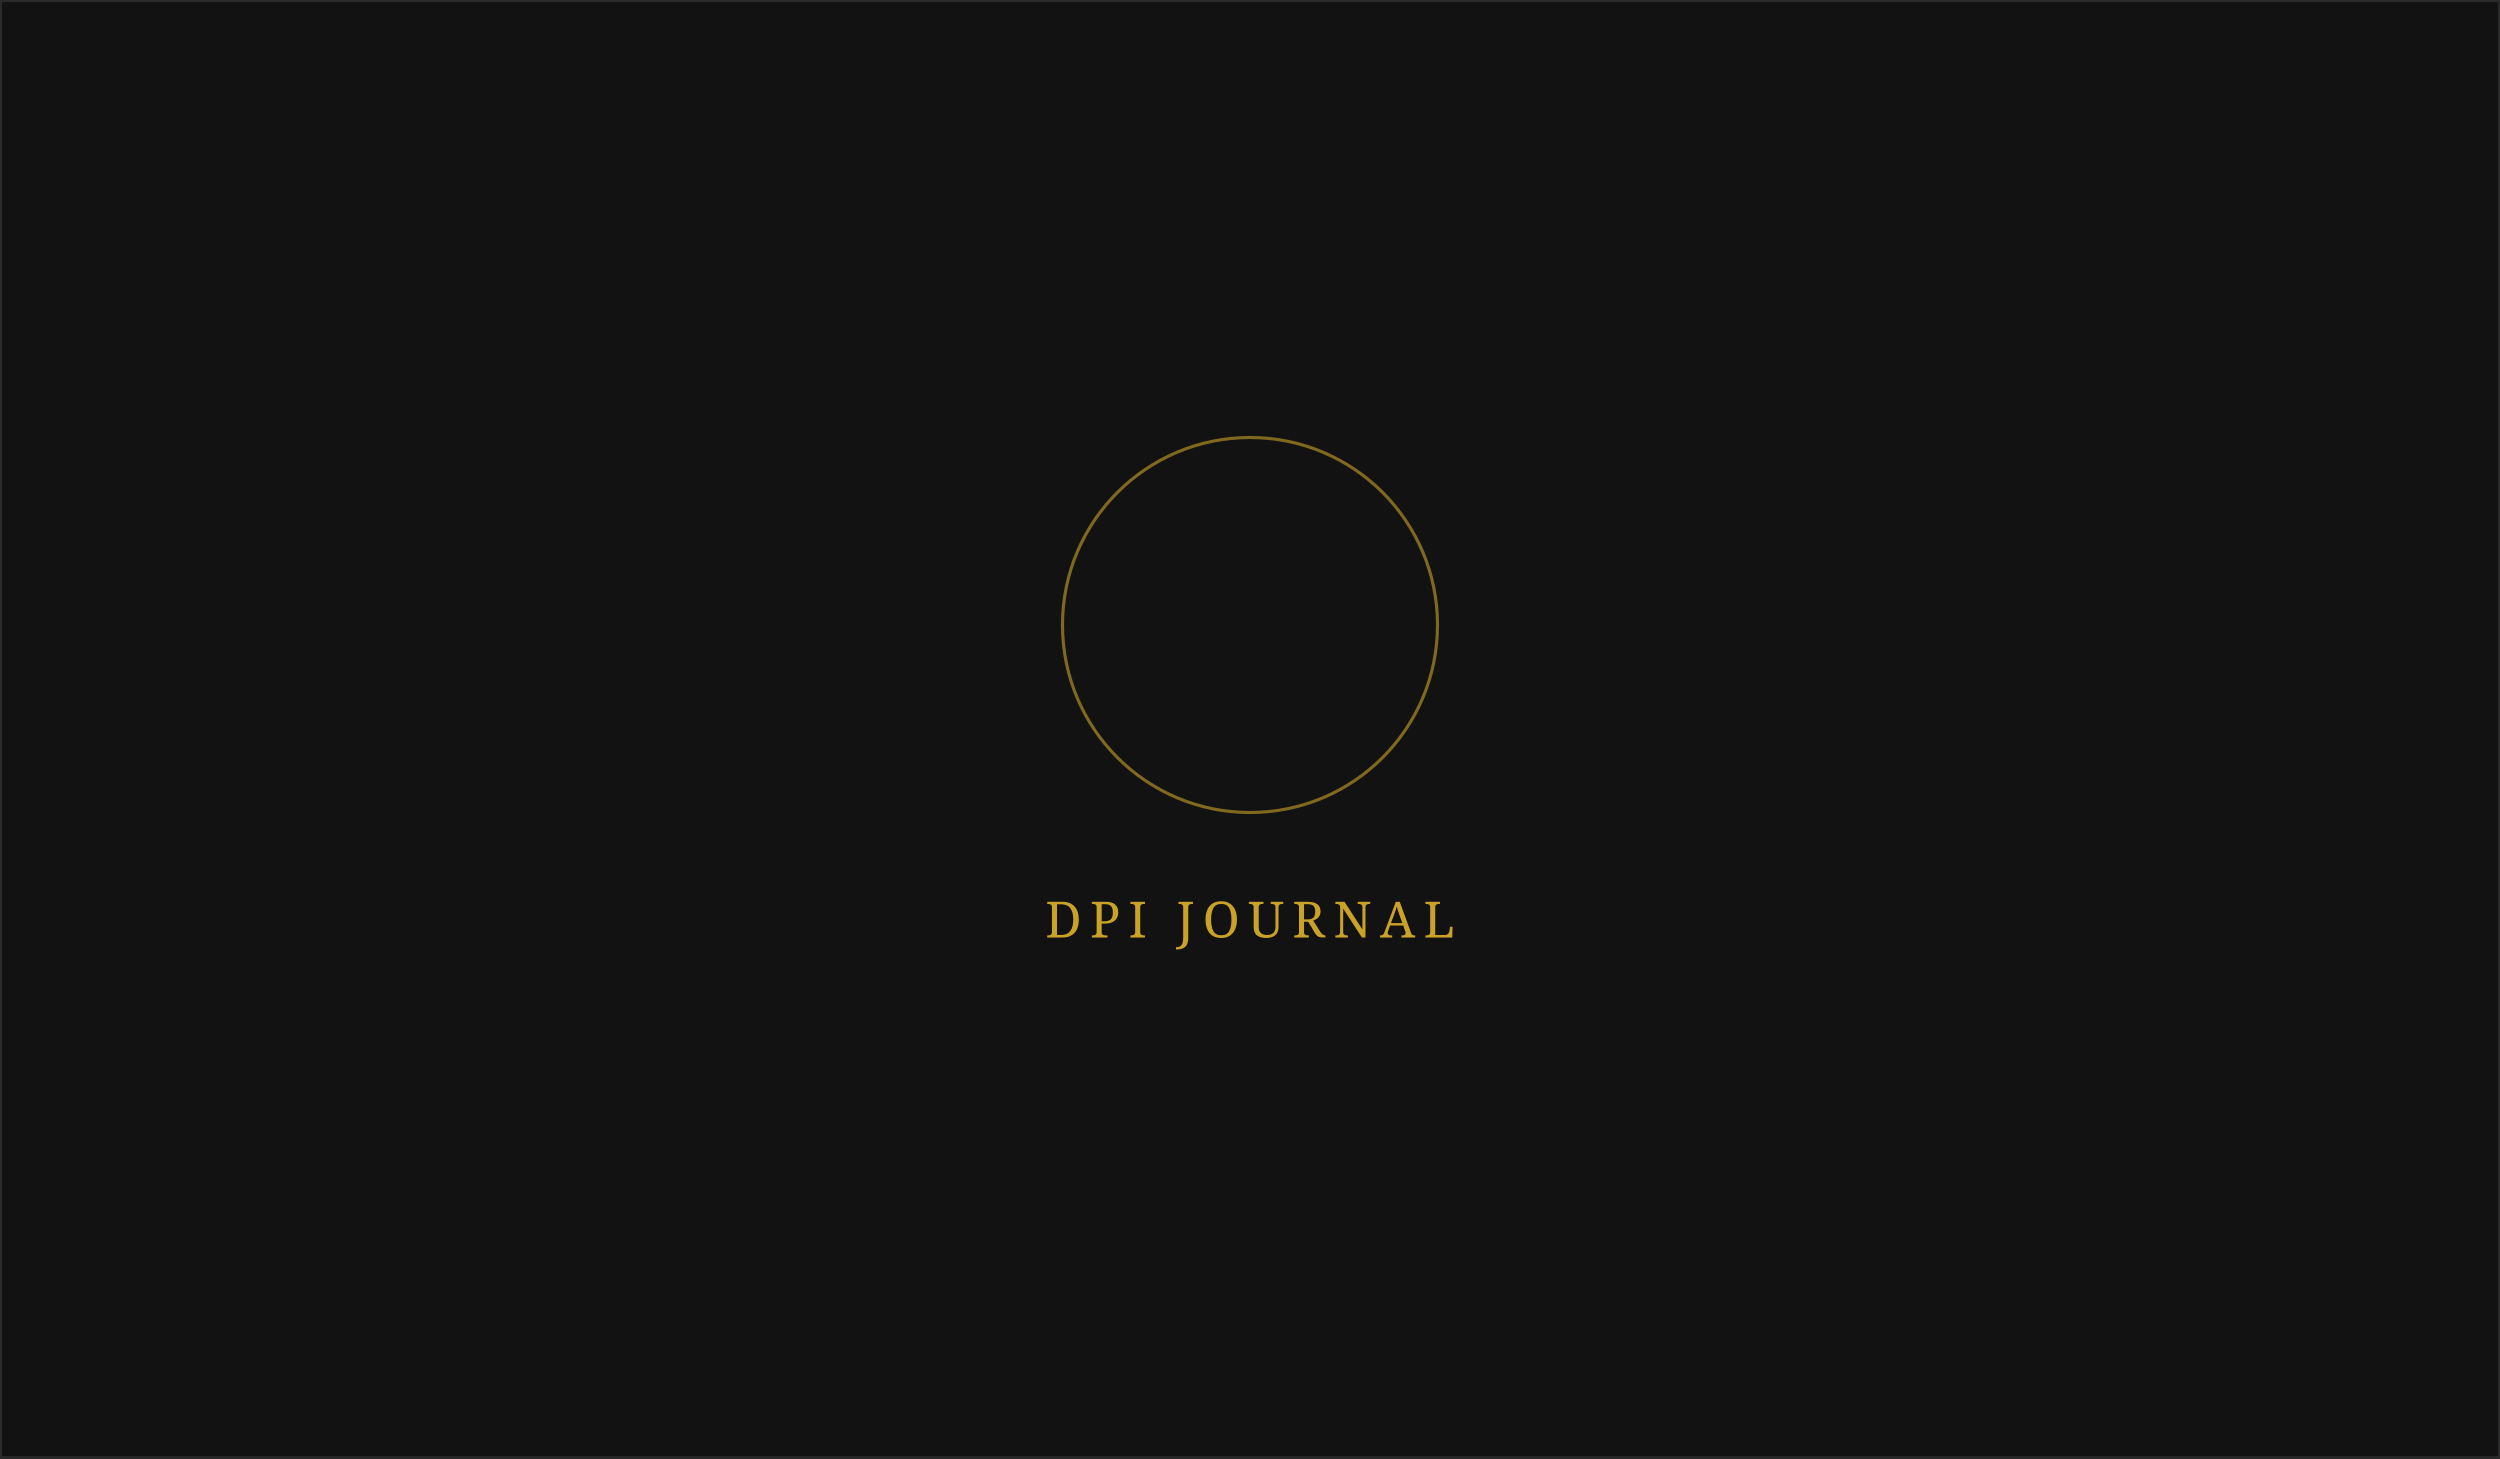
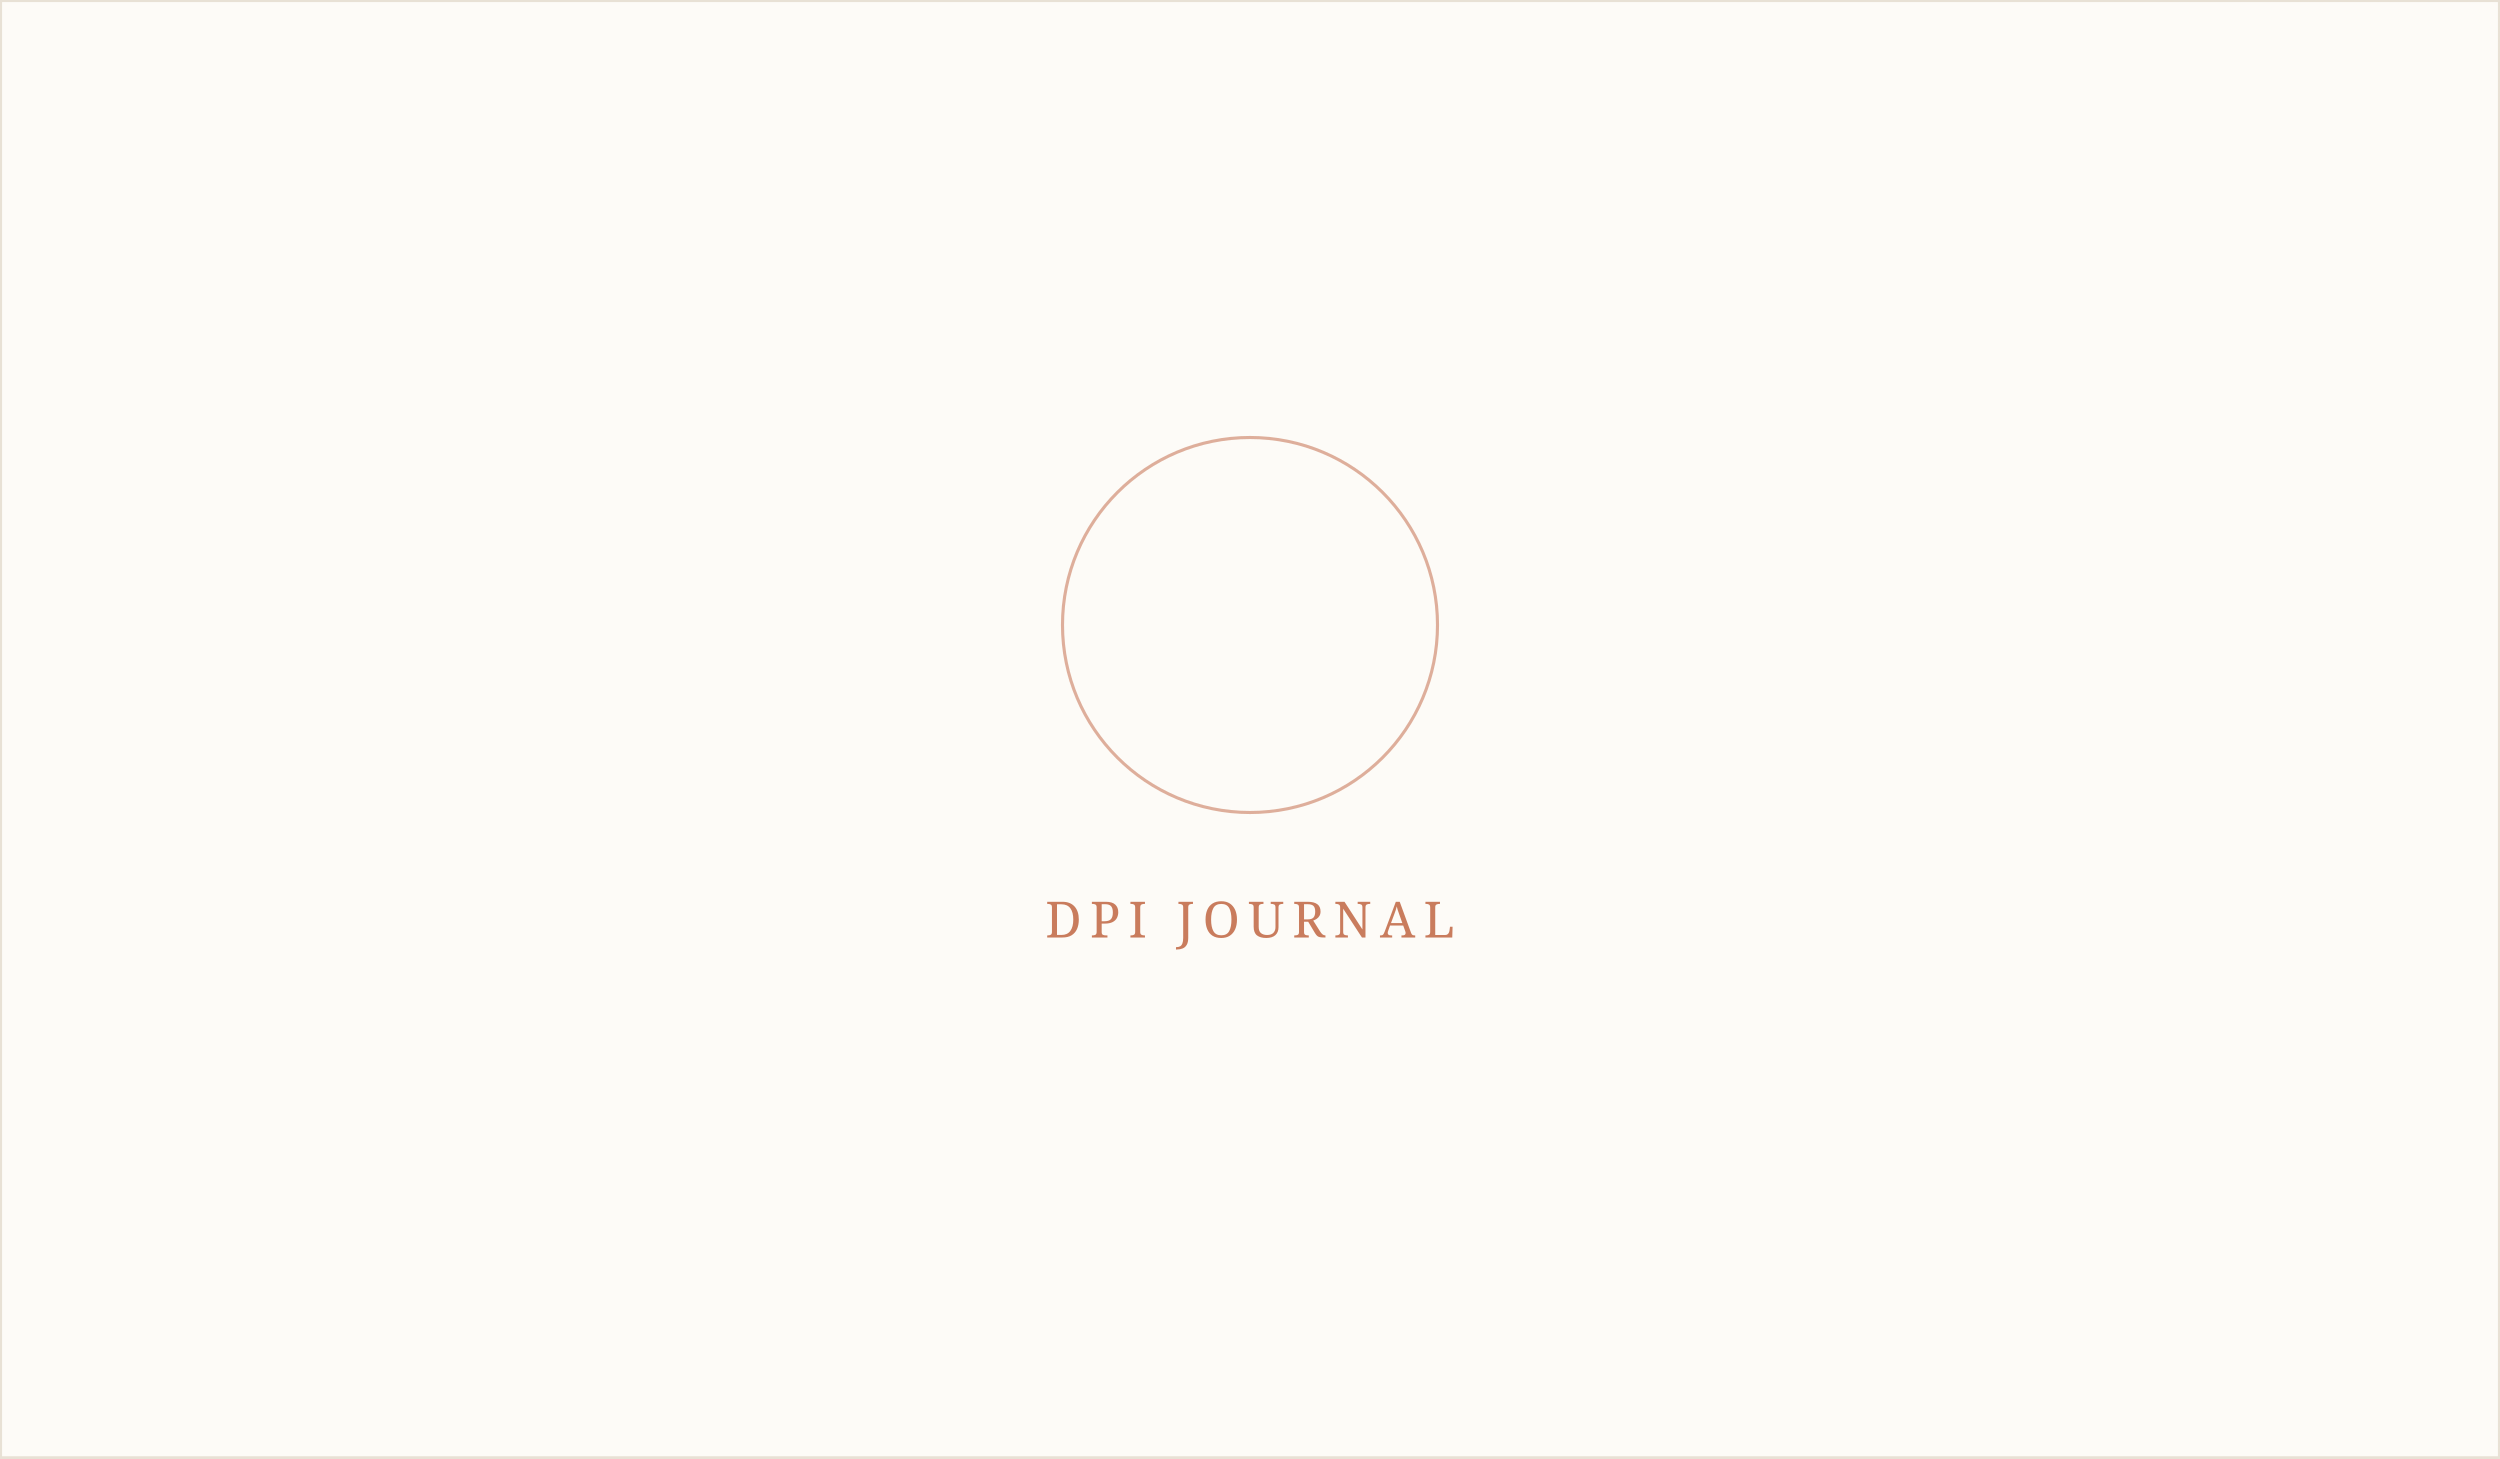
<svg xmlns="http://www.w3.org/2000/svg" width="1200" height="700" viewBox="0 0 1200 700">
-   <rect width="1200" height="700" fill="#121212" />
-   <rect x="0" y="0" width="1200" height="700" fill="none" stroke="#2a2a2a" stroke-width="2" />
-   <circle cx="600" cy="300" r="90" fill="none" stroke="#c9a227" stroke-width="1.5" opacity="0.6" />
-   <text x="600" y="450" font-family="Georgia, serif" font-size="24" fill="#c9a227" text-anchor="middle" letter-spacing="4">DPI JOURNAL</text>
+   <rect width="1200" height="700" fill="#fdfbf7" />
+   <rect x="0" y="0" width="1200" height="700" fill="none" stroke="#e8e1d5" stroke-width="2" />
+   <circle cx="600" cy="300" r="90" fill="none" stroke="#c97c5d" stroke-width="1.5" opacity="0.6" />
+   <text x="600" y="450" font-family="Georgia, serif" font-size="24" fill="#c97c5d" text-anchor="middle" letter-spacing="4">DPI JOURNAL</text>
</svg>
